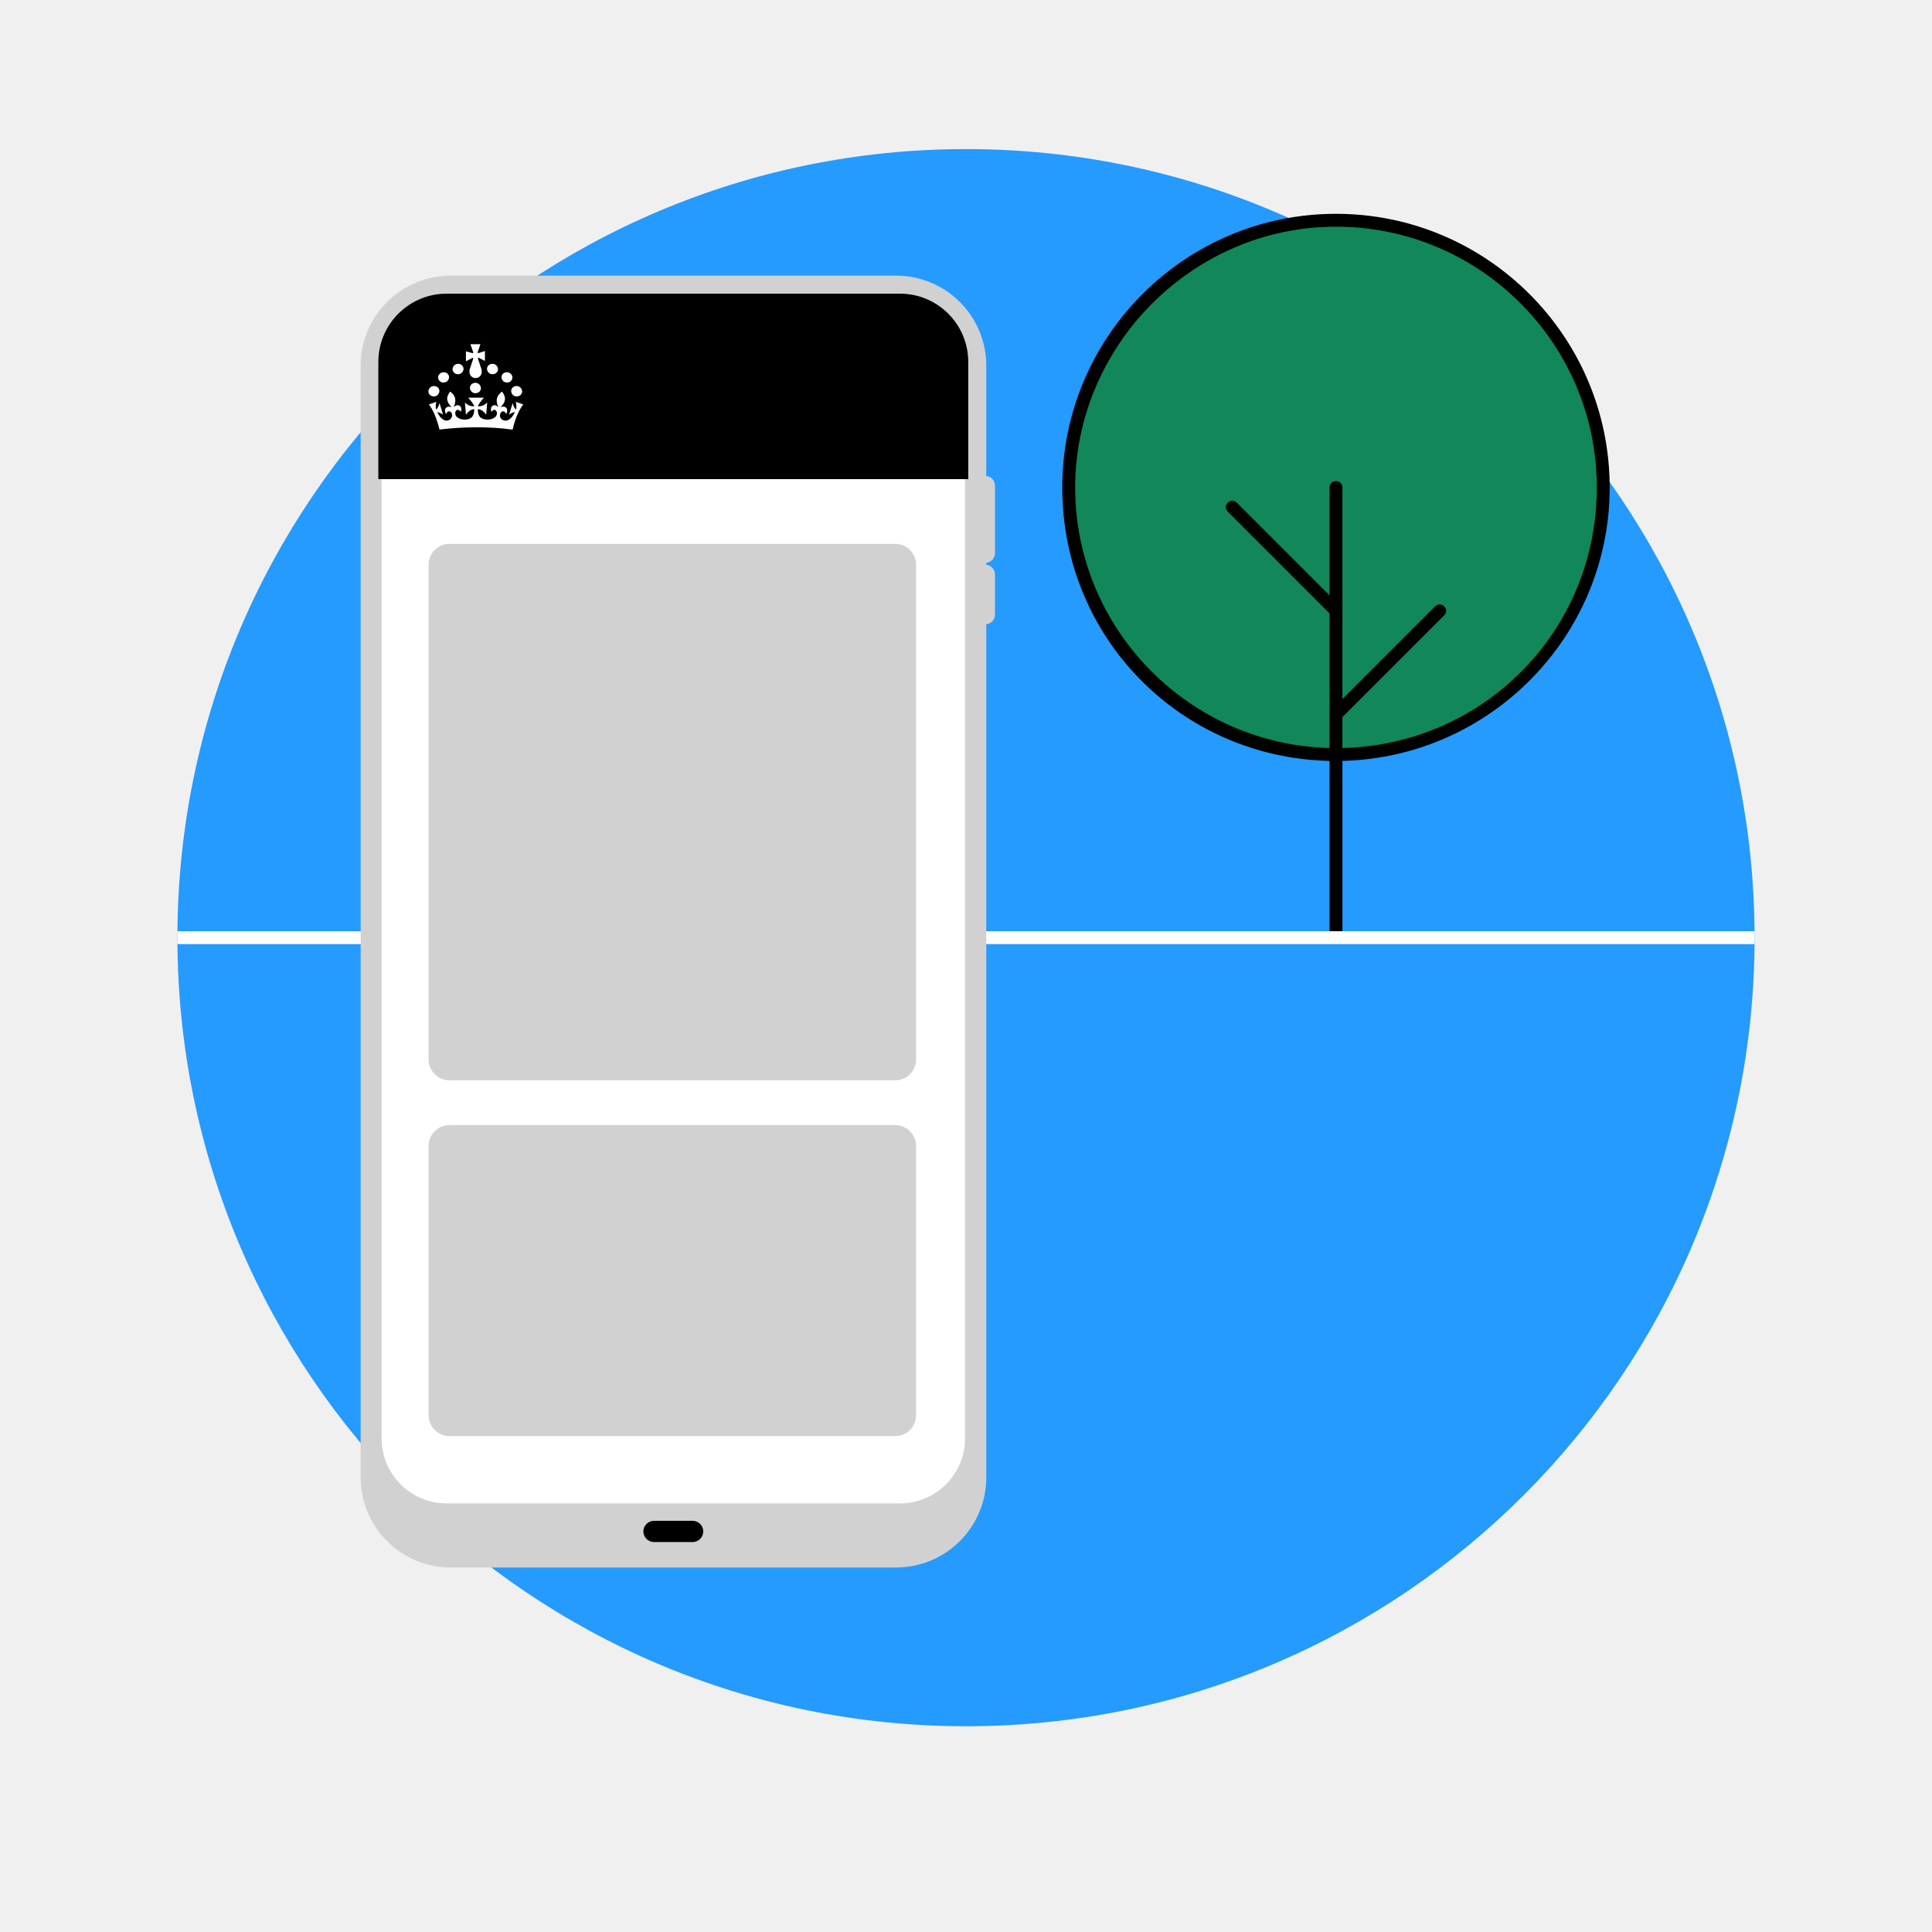
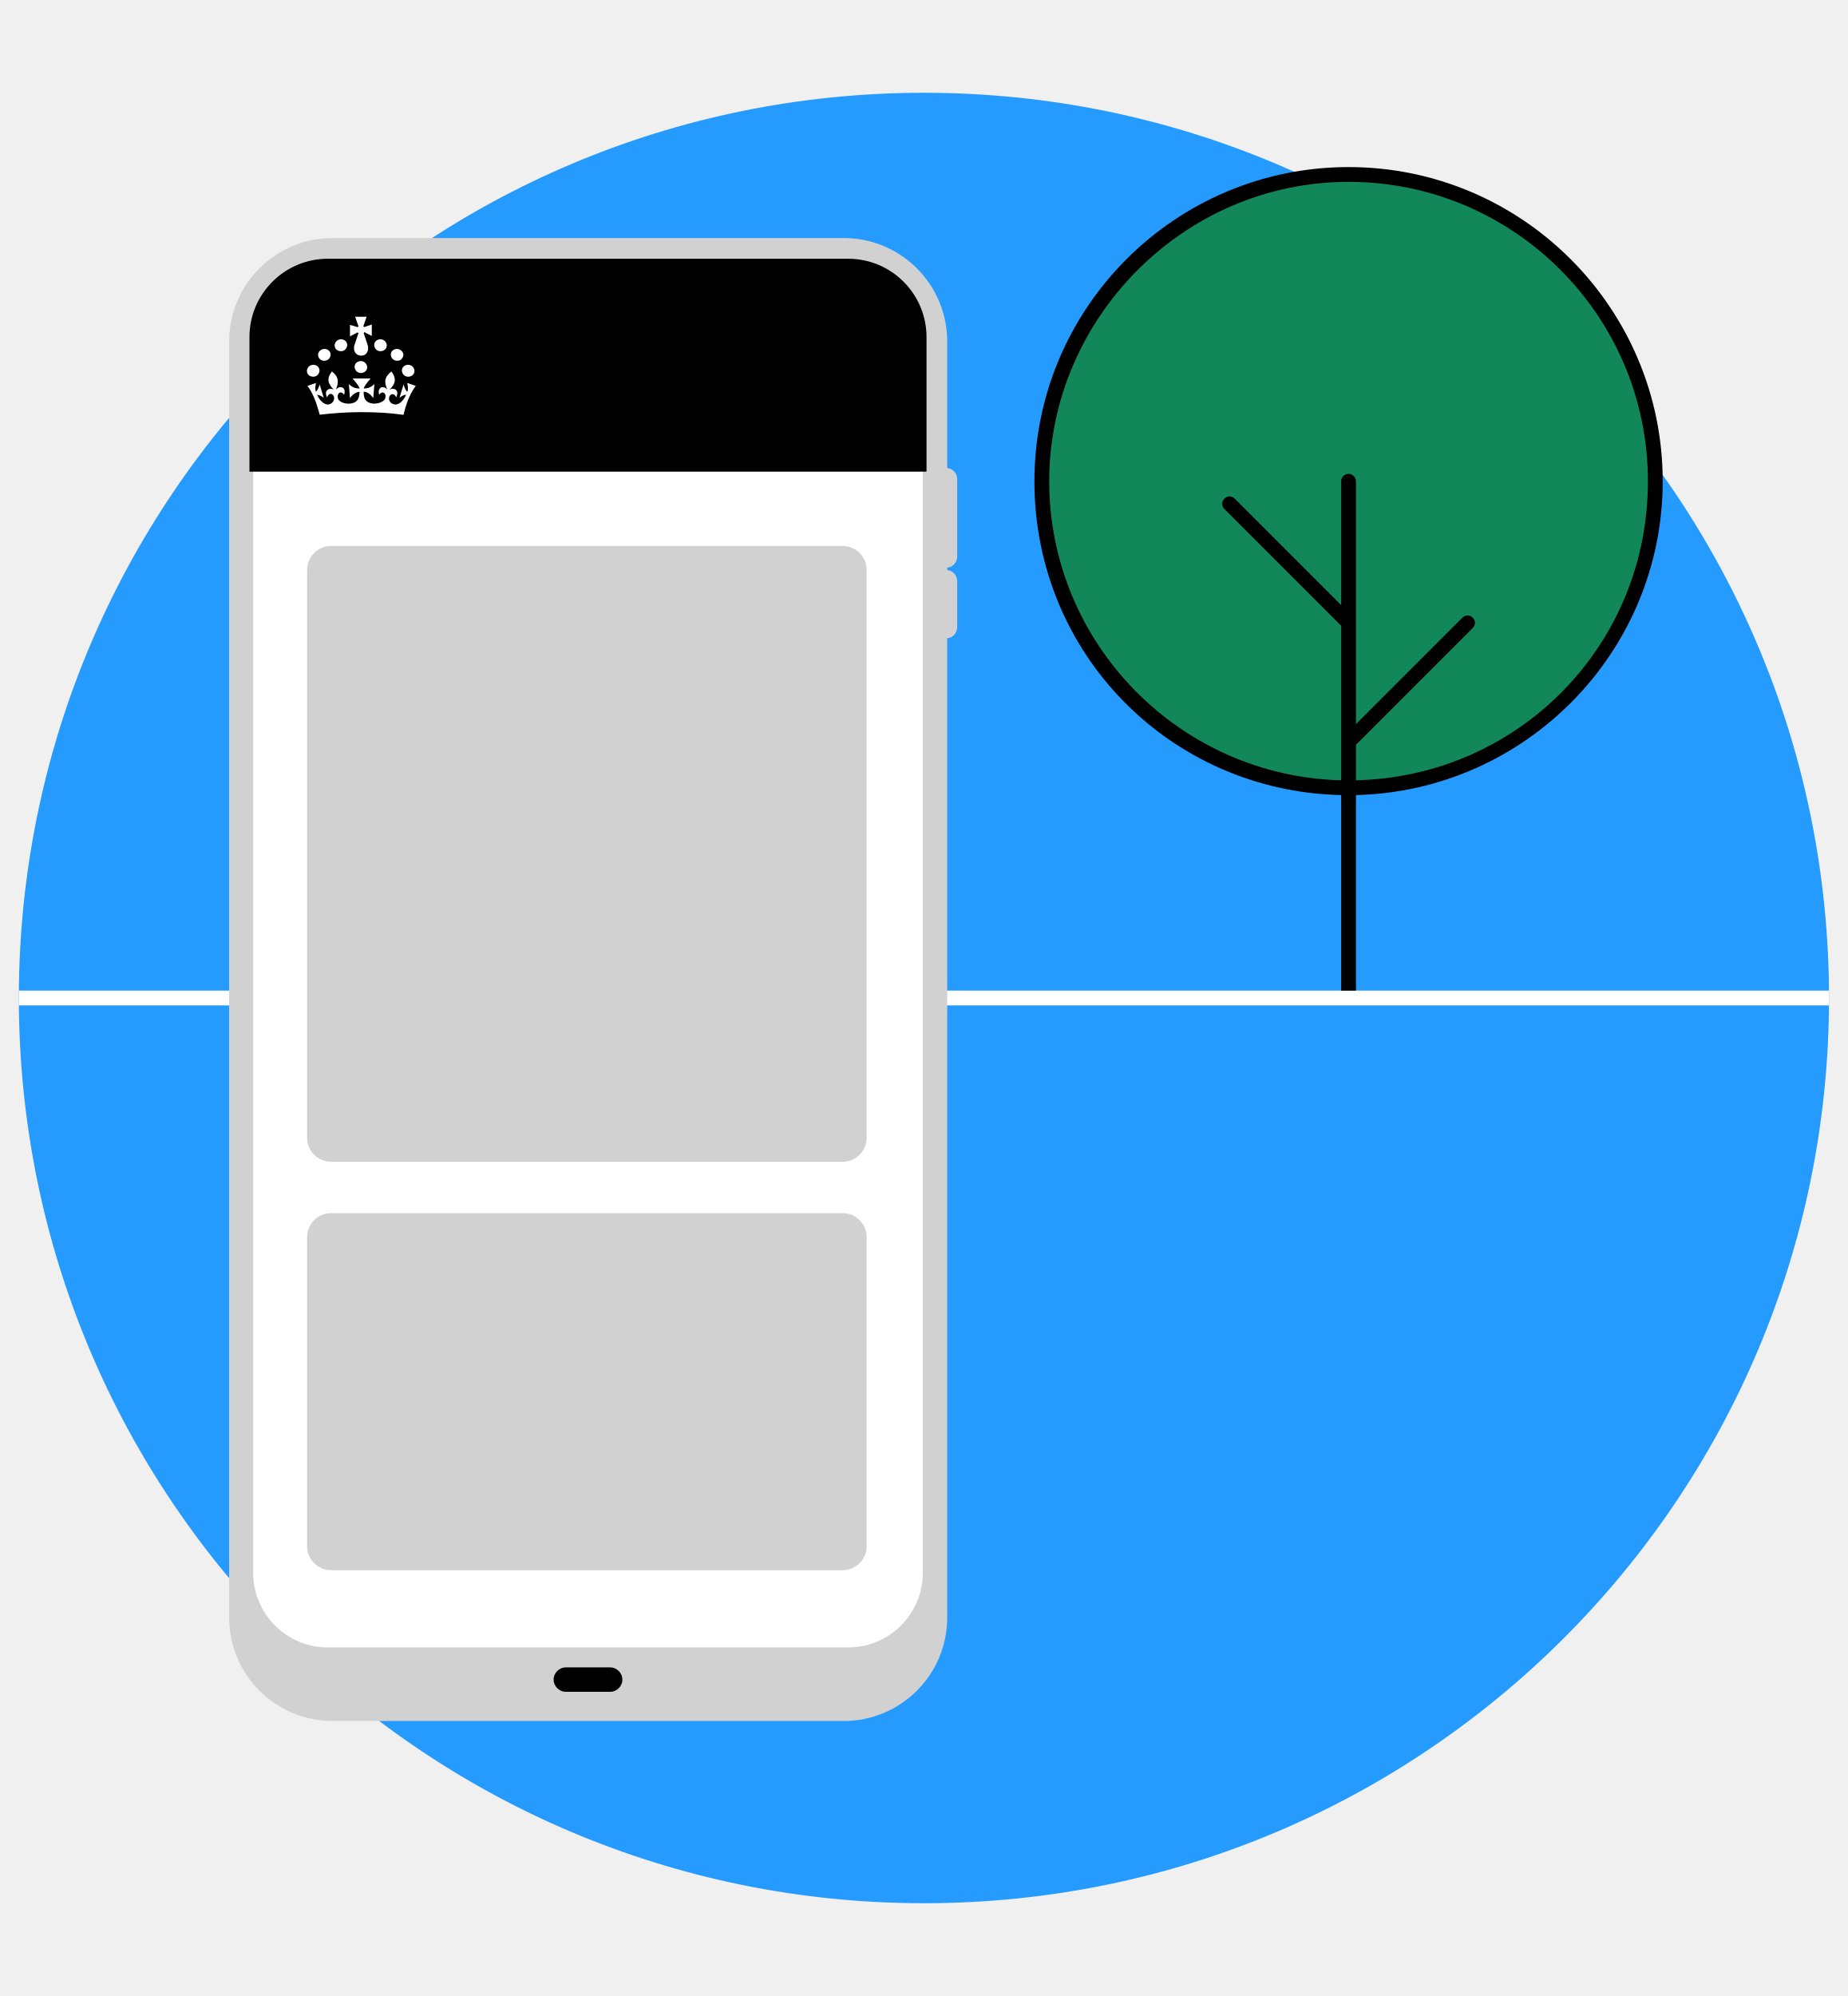
- <svg xmlns="http://www.w3.org/2000/svg" version="1.1" viewBox="0 0 600 600">
+ <svg xmlns="http://www.w3.org/2000/svg" id="Layer_1" version="1.1" viewBox="0 0 500 540">
  <defs>
    <style>
-       .cls-1 {
+       .st0 {
+         fill: none;
+       }
+ 
+       .st1 {
        fill-rule: evenodd;
      }

-       .cls-1, .cls-2 {
+       .st1, .st2 {
        fill: #fff;
      }

-       .cls-3 {
-         fill: #259aff;
-       }
- 
-       .cls-4 {
+       .st3 {
        fill: #11875a;
      }

-       .cls-5 {
+       .st4 {
        fill: #d1d1d1;
      }

-       .cls-6 {
+       .st5 {
        clip-path: url(#clippath);
+       }
+ 
+       .st6 {
+         fill: #259aff;
      }
    </style>
    <clipPath id="clippath">
-       <circle class="cls-3" cx="300" cy="291.2" r="244.9" />
+       <circle class="st0" cx="250" cy="270" r="244.9" />
    </clipPath>
  </defs>
-   <g>
-     <g id="Outlined_-_dark_mode">
+   <g id="Outlined_-_dark_mode">
+     <g>
      <g>
+         <circle class="st6" cx="250" cy="270" r="244.9" />
+         <g class="st5">
+           <rect class="st2" x="-14.9" y="268" width="544.5" height="4" />
+         </g>
+       </g>
+       <g>
+         <rect class="st4" x="62" y="64.4" width="194.3" height="401.2" rx="28" ry="28" />
+         <path class="st2" d="M88.7,71h140.8c11.2,0,20.2,9.1,20.2,20.2v334.3c0,11.2-9.1,20.2-20.2,20.2H88.7c-11.2,0-20.2-9.1-20.2-20.2V91.3c0-11.2,9.1-20.2,20.2-20.2h0Z" />
        <g>
-           <circle class="cls-3" cx="300" cy="291.2" r="244.9" />
-           <g class="cls-6">
-             <rect class="cls-2" x="35.1" y="289.2" width="544.5" height="4" />
-           </g>
+           <rect class="st4" x="252.5" y="154.2" width="6.5" height="18.5" rx="3" ry="3" />
+           <rect class="st4" x="252.5" y="126.6" width="6.5" height="27" rx="3" ry="3" />
        </g>
-         <g>
-           <rect class="cls-5" x="112" y="85.6" width="194.3" height="401.2" rx="28" ry="28" />
-           <path class="cls-2" d="M138.7,92.2h140.8c11.2,0,20.2,9.1,20.2,20.2v334.3c0,11.2-9.1,20.2-20.2,20.2h-140.8c-11.2,0-20.2-9.1-20.2-20.2V112.5c0-11.2,9.1-20.2,20.2-20.2Z" />
-           <g>
-             <rect class="cls-5" x="302.5" y="175.4" width="6.5" height="18.5" rx="3" ry="3" />
-             <rect class="cls-5" x="302.5" y="147.8" width="6.5" height="27" rx="3" ry="3" />
-           </g>
-           <path d="M218.4,475.6c0,1.8-1.5,3.3-3.3,3.3h-12c-1.8,0-3.3-1.5-3.3-3.3s1.5-3.3,3.3-3.3h12c1.8,0,3.3,1.5,3.3,3.3Z" />
-           <path d="M117.5,148.8v-36.4c0-11.7,9.5-21.2,21.2-21.2h140.8c11.7,0,21.2,9.5,21.2,21.2v36.4H117.5Z" />
-           <path d="M299.8,112.5v35.4H118.5v-35.4c0-11.2,9.1-20.2,20.2-20.2h140.8c11.2,0,20.2,9.1,20.2,20.2Z" />
-           <path class="cls-1" d="M148.5,111l2.1,1.1v-3.1l-2.1.7c0,0-.1-.2-.2-.2,0,0,.9-2.6.9-2.6h-3.1l.9,2.6c0,0-.1.1-.2.2,0,0-2.1-.6-2.1-.6v3.1l2.1-1.1c0,0,.1.2.2.2l-1.2,3.6h0c0,.2,0,.4,0,.6,0,1,.7,1.8,1.7,1.9h0c0,0,.2,0,.2,0s.2,0,.2,0h0c1-.1,1.7-.9,1.7-1.9s0-.4,0-.6h0s-1.2-3.6-1.2-3.6c0,0,.1-.1.2-.2ZM153.6,116.1c-.9.3-1.8,0-2.2-.9-.4-.8,0-1.8.9-2.1.8-.3,1.8,0,2.2.9.4.8,0,1.8-.9,2.1h0ZM148.3,122c-.9.3-1.8,0-2.2-.9-.4-.8,0-1.8.9-2.1.8-.3,1.8,0,2.2.9.4.8,0,1.8-.9,2.1h0ZM155.9,117.8c.3.8,1.3,1.2,2.2.9h0c.8-.3,1.3-1.3.9-2.1-.4-.8-1.3-1.2-2.2-.9-.9.3-1.3,1.3-.9,2.1ZM161.1,123c-.9.3-1.8,0-2.2-.9-.4-.8,0-1.8.9-2.1.8-.3,1.8,0,2.2.9.4.8,0,1.8-.9,2.1h0ZM141.6,116.1c.9.3,1.8,0,2.2-.9.4-.8,0-1.8-.9-2.1-.8-.3-1.8,0-2.2.9-.4.8,0,1.8.9,2.1h0ZM139.3,117.8c-.3.8-1.3,1.2-2.2.9h0c-.8-.3-1.3-1.3-.9-2.1.4-.8,1.3-1.2,2.2-.9.9.3,1.3,1.3.9,2.1ZM134.1,123c.9.3,1.8,0,2.2-.9.4-.8,0-1.8-.9-2.1-.8-.3-1.8,0-2.2.9-.4.8,0,1.8.9,2.1h0ZM158.9,133.4c-3.4-.5-7.2-.7-11.2-.7h0c-4,0-7.8.3-11.2.7-1-3.9-2.1-6.2-3.3-7.8l2.3-.8c-.2,1.1-.3,1.7,0,2.4.4-.4.7-1,1-2l1.1,3.6c-.7-.5-1.2-.7-1.8-.8,1,2.2,2.4,2.8,3.2,2.6,1-.2,1.5-1.1,1.4-1.9-.2-1.1-1.4-1.4-1.9-.1-1-2,.7-2.7,1.8-2.1-1.7-1.7-1.9-3.1-.5-4.9,1.9,1.4,1.9,2.9,1.1,4.9,1.1-1.3,2.9-.6,2.2,1.4-.8-1.2-1.9-.5-1.7.7.1,1,1.5,1.8,3.2,1.7,2.5-.2,2.6-1.9,2.7-3.2-.6-.1-1.7.4-2.6,1.7l-.3-3.8c1,1,1.9,1.2,2.9,1.2-.3-1-1.9-2.7-1.9-2.7h4.9s-1.6,1.7-1.9,2.7c1,0,1.9-.2,2.9-1.2l-.3,3.8c-.9-1.3-2-1.8-2.6-1.7,0,1.4.2,3,2.7,3.2,1.7.1,3.1-.7,3.2-1.7.2-1.2-.9-1.9-1.7-.7-.6-2,1.1-2.7,2.2-1.4-.9-2-.8-3.4,1.1-4.9,1.4,1.8,1.2,3.3-.5,4.9,1.1-.6,2.8,0,1.8,2.1-.5-1.3-1.7-1-1.9.1-.2.8.3,1.7,1.4,1.9.8.2,2.2-.4,3.2-2.6-.6,0-1.1.3-1.8.8l1.1-3.6c.3,1,.6,1.7,1,2,.3-.7.2-1.3,0-2.4l2.3.8c-1.2,1.6-2.4,3.9-3.3,7.8Z" />
-           <rect class="cls-5" x="133.1" y="168.9" width="151.4" height="166.6" rx="6.5" ry="6.5" />
-           <rect class="cls-5" x="133.1" y="349.4" width="151.4" height="96.6" rx="6.5" ry="6.5" />
-         </g>
-         <circle class="cls-4" cx="414.9" cy="151.4" r="83" />
-         <path d="M499.9,151.4c0-46.9-38.1-85-85-85s-85,38.1-85,85,37,83.9,83,84.9v52.9h4v-52.9c45.9-1.1,83-38.7,83-84.9ZM416.9,232.3v-9.6l31.6-31.6c.8-.8.8-2,0-2.8-.8-.8-2-.8-2.8,0l-28.8,28.8v-65.7c0-1.1-.9-2-2-2s-2,.9-2,2v33.5l-28.8-28.8c-.8-.8-2-.8-2.8,0-.8.8-.8,2,0,2.8l31.6,31.6v41.8c-43.7-1.1-79-37-79-80.9s36.3-81,81-81,81,36.3,81,81-35.3,79.9-79,80.9Z" />
+         <path d="M168.4,454.4c0,1.8-1.5,3.3-3.3,3.3h-12c-1.8,0-3.3-1.5-3.3-3.3s1.5-3.3,3.3-3.3h12c1.8,0,3.3,1.5,3.3,3.3Z" />
+         <path d="M67.5,127.6v-36.4c0-11.7,9.5-21.2,21.2-21.2h140.8c11.7,0,21.2,9.5,21.2,21.2v36.4H67.5Z" />
+         <path d="M249.8,91.3v35.4H68.5v-35.4c0-11.2,9.1-20.2,20.2-20.2h140.8c11.2,0,20.2,9.1,20.2,20.2h.1Z" />
+         <path class="st1" d="M98.5,89.8l2.1,1.1v-3.1l-2.1.7s0-.2-.2-.2l.9-2.6h-3.1l.9,2.6s0,0-.2.2l-2.1-.6v3.1l2.1-1.1s0,.2.2.2l-1.2,3.6h0v.6c0,1,.7,1.8,1.7,1.9h.4c1,0,1.7-.9,1.7-1.9s0-.4,0-.6h0l-1.2-3.6s0,0,.2-.2h-.1ZM103.6,94.9c-.9.3-1.8,0-2.2-.9-.4-.8,0-1.8.9-2.1.8-.3,1.8,0,2.2.9.4.8,0,1.8-.9,2.1h0ZM98.3,100.8c-.9.3-1.8,0-2.2-.9-.4-.8,0-1.8.9-2.1.8-.3,1.8,0,2.2.9.4.8,0,1.8-.9,2.1h0ZM105.9,96.6c.3.8,1.3,1.2,2.2.9h0c.8-.3,1.3-1.3.9-2.1-.4-.8-1.3-1.2-2.2-.9-.9.3-1.3,1.3-.9,2.1ZM111.1,101.8c-.9.3-1.8,0-2.2-.9-.4-.8,0-1.8.9-2.1.8-.3,1.8,0,2.2.9.4.8,0,1.8-.9,2.1h0ZM91.6,94.9c.9.3,1.8,0,2.2-.9.4-.8,0-1.8-.9-2.1-.8-.3-1.8,0-2.2.9-.4.8,0,1.8.9,2.1h0ZM89.3,96.6c-.3.8-1.3,1.2-2.2.9h0c-.8-.3-1.3-1.3-.9-2.1.4-.8,1.3-1.2,2.2-.9.9.3,1.3,1.3.9,2.1ZM84.1,101.8c.9.3,1.8,0,2.2-.9.4-.8,0-1.8-.9-2.1-.8-.3-1.8,0-2.2.9-.4.8,0,1.8.9,2.1h0ZM108.9,112.2c-3.4-.5-7.2-.7-11.2-.7h0c-4,0-7.8.3-11.2.7-1-3.9-2.1-6.2-3.3-7.8l2.3-.8c-.2,1.1-.3,1.7,0,2.4.4-.4.7-1,1-2l1.1,3.6c-.7-.5-1.2-.7-1.8-.8,1,2.2,2.4,2.8,3.2,2.6,1-.2,1.5-1.1,1.4-1.9-.2-1.1-1.4-1.4-1.9,0-1-2,.7-2.7,1.8-2.1-1.7-1.7-1.9-3.1-.5-4.9,1.9,1.4,1.9,2.9,1.1,4.9,1.1-1.3,2.9-.6,2.2,1.4-.8-1.2-1.9-.5-1.7.7,0,1,1.5,1.8,3.2,1.7,2.5-.2,2.6-1.9,2.7-3.2-.6,0-1.7.4-2.6,1.7l-.3-3.8c1,1,1.9,1.2,2.9,1.2-.3-1-1.9-2.7-1.9-2.7h4.9s-1.6,1.7-1.9,2.7c1,0,1.9-.2,2.9-1.2l-.3,3.8c-.9-1.3-2-1.8-2.6-1.7,0,1.4.2,3,2.7,3.2,1.7,0,3.1-.7,3.2-1.7.2-1.2-.9-1.9-1.7-.7-.6-2,1.1-2.7,2.2-1.4-.9-2-.8-3.4,1.1-4.9,1.4,1.8,1.2,3.3-.5,4.9,1.1-.6,2.8,0,1.8,2.1-.5-1.3-1.7-1-1.9,0-.2.8.3,1.7,1.4,1.9.8.2,2.2-.4,3.2-2.6-.6,0-1.1.3-1.8.8l1.1-3.6c.3,1,.6,1.7,1,2,.3-.7.2-1.3,0-2.4l2.3.8c-1.2,1.6-2.4,3.9-3.3,7.8h-.3,0Z" />
+         <rect class="st4" x="83.1" y="147.7" width="151.4" height="166.6" rx="6.5" ry="6.5" />
+         <rect class="st4" x="83.1" y="328.2" width="151.4" height="96.6" rx="6.5" ry="6.5" />
      </g>
+       <circle class="st3" cx="364.9" cy="130.2" r="83" />
+       <path d="M449.9,130.2c0-46.9-38.1-85-85-85s-85,38.1-85,85,37,83.9,83,84.9v52.9h4v-52.9c45.9-1.1,83-38.7,83-84.9ZM366.9,211.1v-9.6l31.6-31.6c.8-.8.8-2,0-2.8s-2-.8-2.8,0l-28.8,28.8v-65.7c0-1.1-.9-2-2-2s-2,.9-2,2v33.5l-28.8-28.8c-.8-.8-2-.8-2.8,0s-.8,2,0,2.8l31.6,31.6v41.8c-43.7-1.1-79-37-79-80.9s36.3-81,81-81,81,36.3,81,81-35.3,79.9-79,80.9h0Z" />
    </g>
  </g>
</svg>
